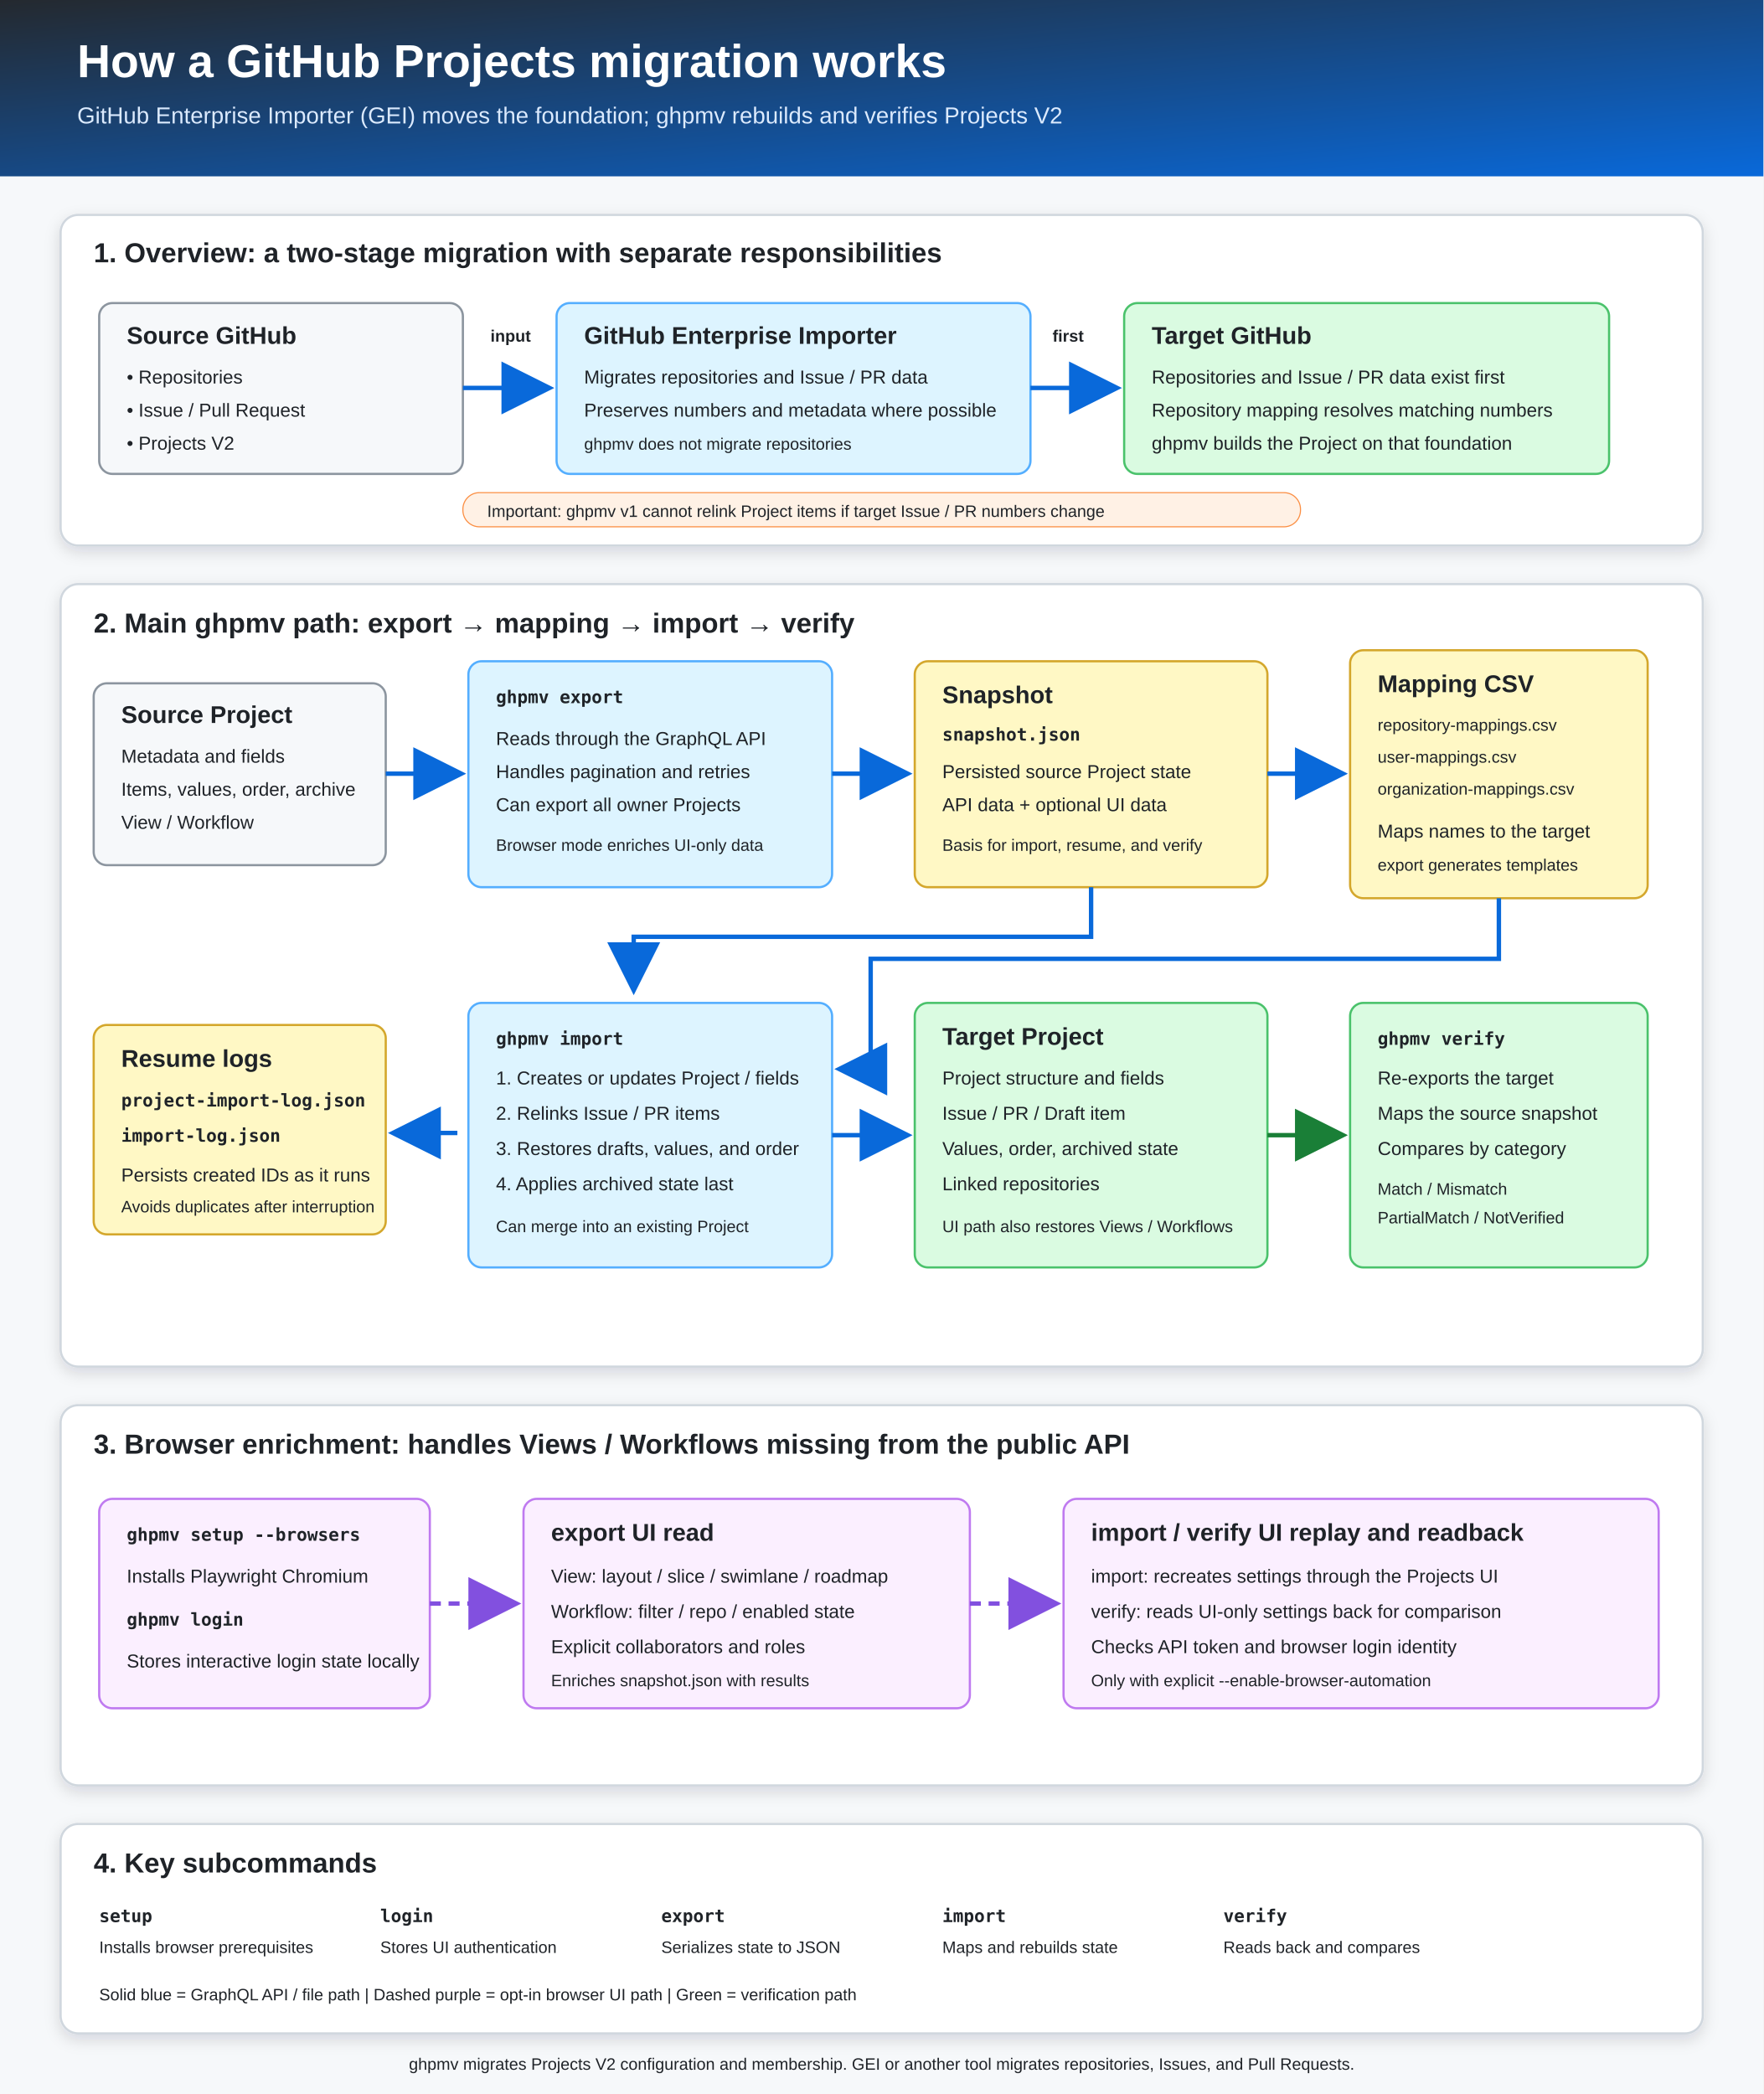
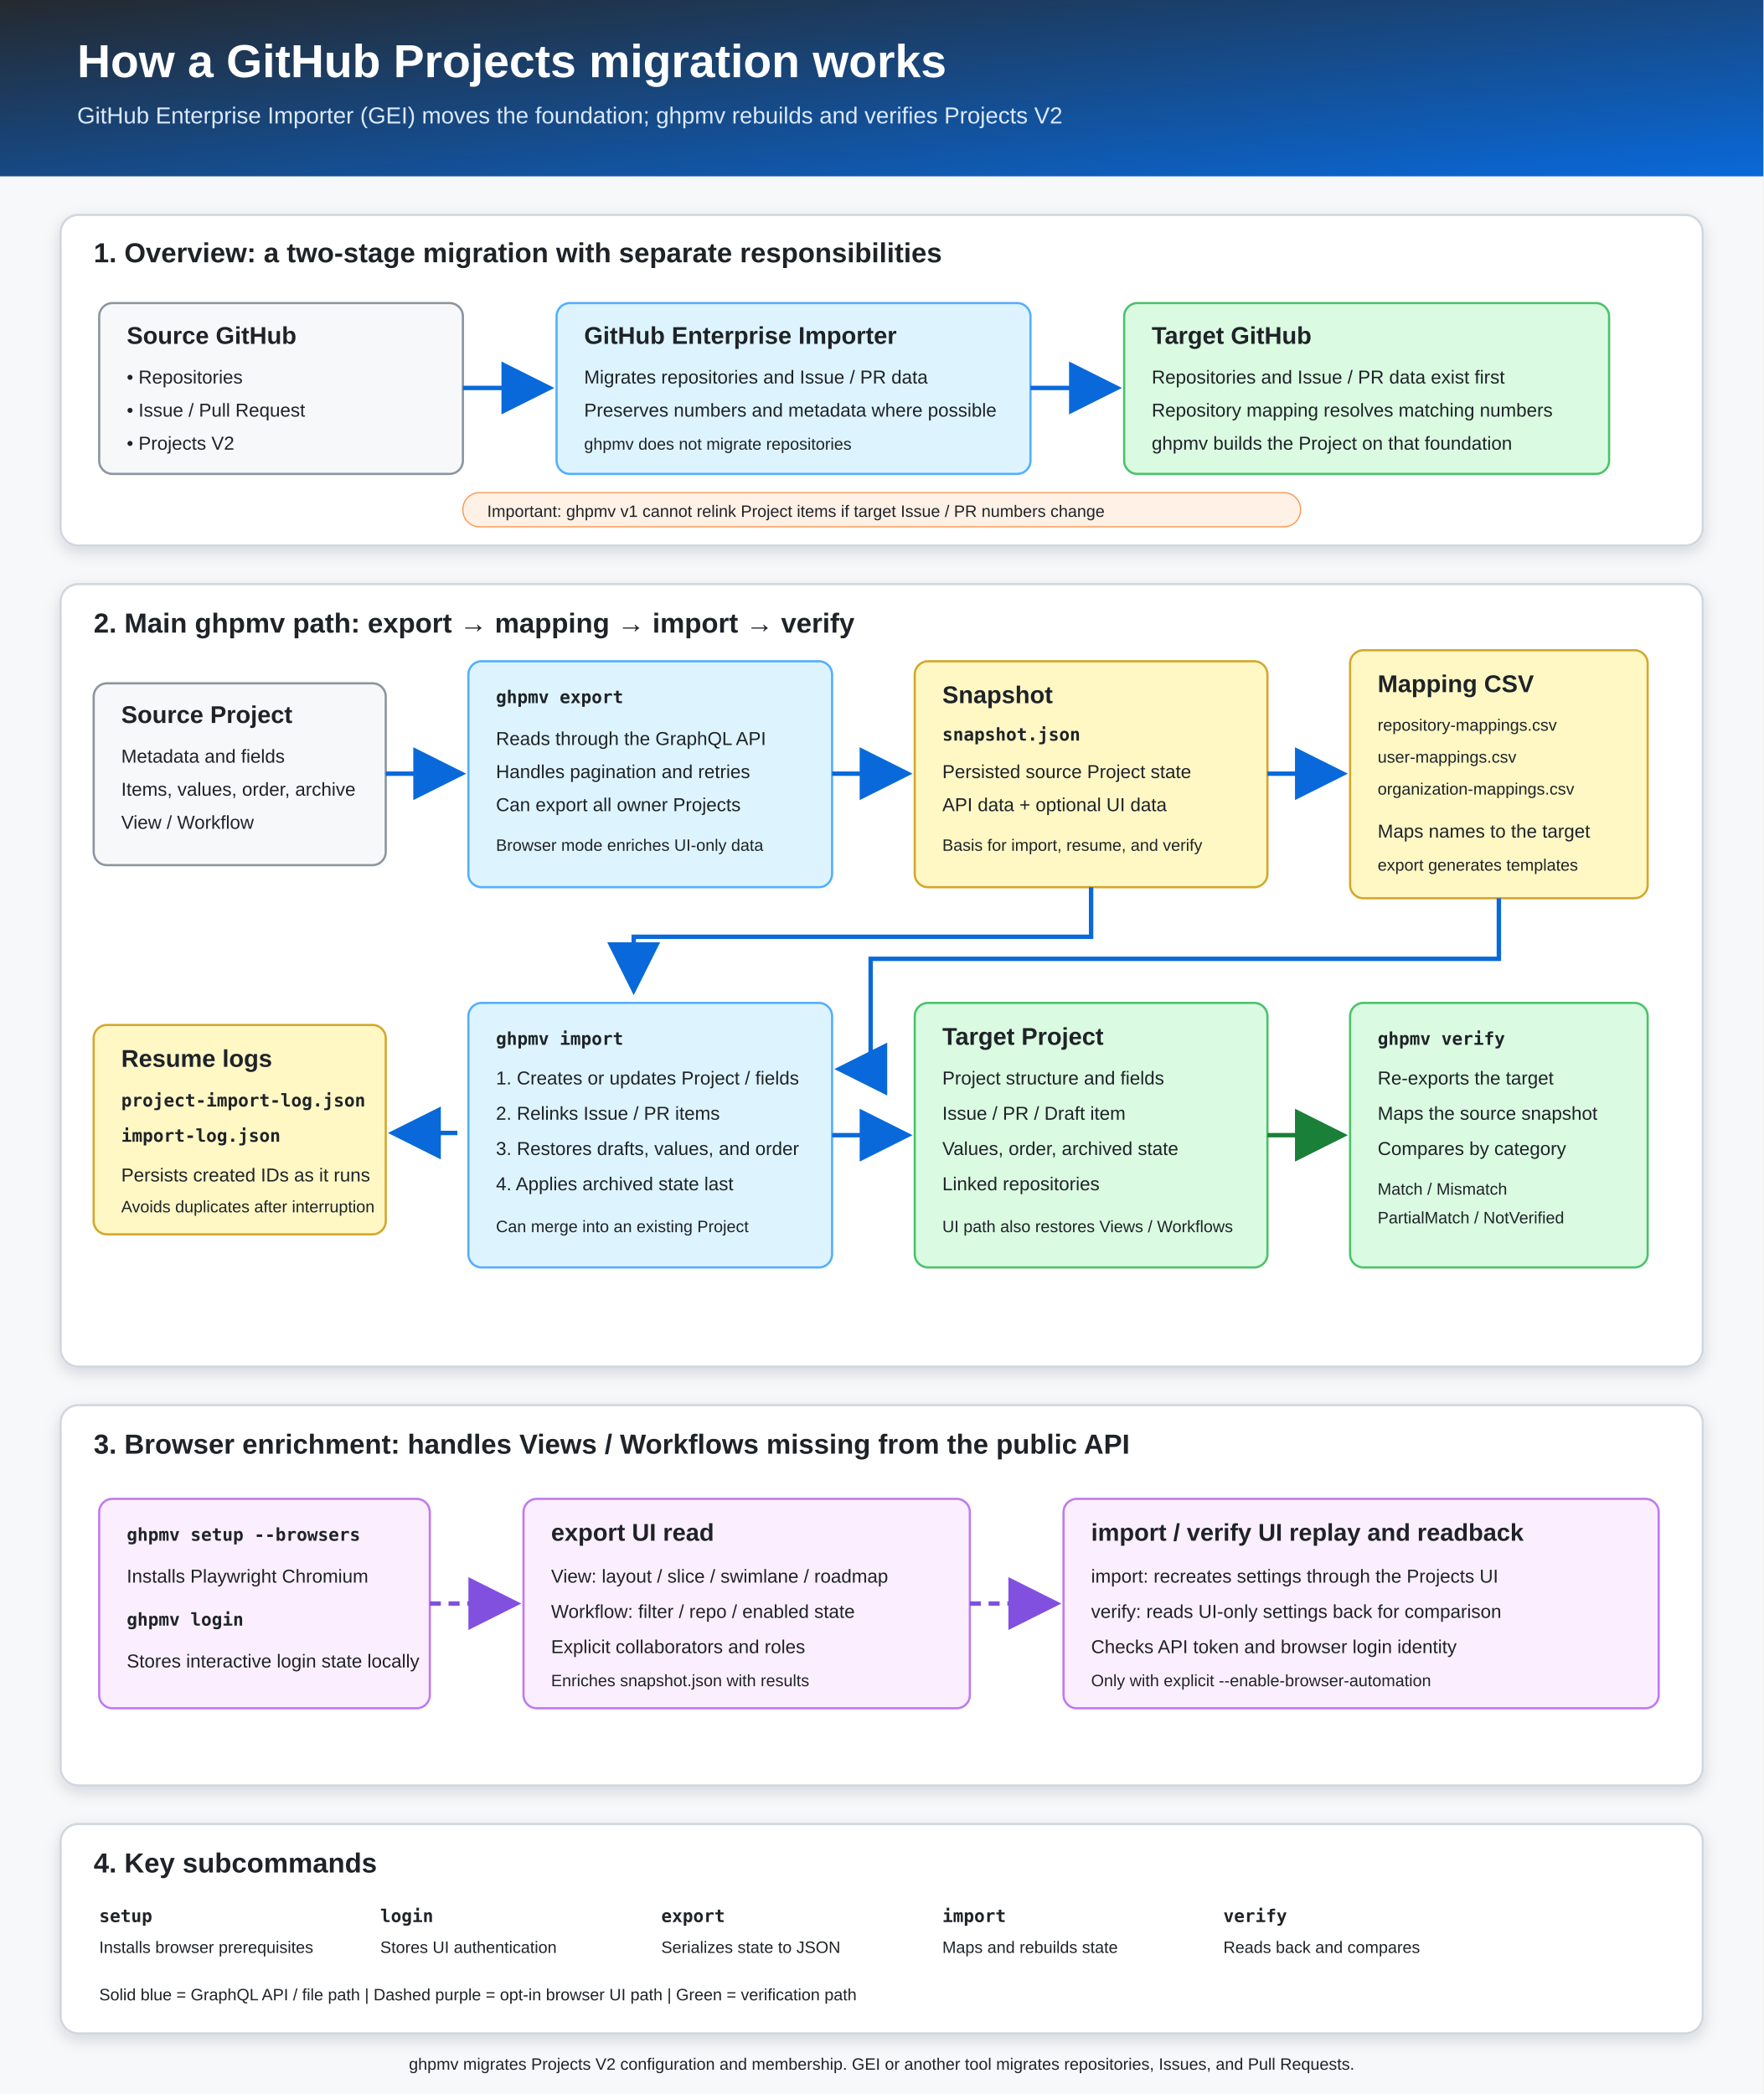
<svg xmlns="http://www.w3.org/2000/svg" width="1600" height="1900" viewBox="0 0 1600 1900" role="img" aria-labelledby="title desc">
  <defs>
    <linearGradient id="header" x1="0" y1="0" x2="1" y2="1">
      <stop offset="0" stop-color="#24292f" />
      <stop offset="1" stop-color="#0969da" />
    </linearGradient>
    <filter id="shadow" x="-10%" y="-10%" width="120%" height="130%">
      <feDropShadow dx="0" dy="5" stdDeviation="7" flood-color="#1f2328" flood-opacity=".14" />
    </filter>
    <marker id="arrow-blue" markerWidth="12" markerHeight="12" refX="10" refY="6" orient="auto">
      <path d="M0,0 L12,6 L0,12 Z" fill="#0969da" />
    </marker>
    <marker id="arrow-purple" markerWidth="12" markerHeight="12" refX="10" refY="6" orient="auto">
      <path d="M0,0 L12,6 L0,12 Z" fill="#8250df" />
    </marker>
    <marker id="arrow-green" markerWidth="12" markerHeight="12" refX="10" refY="6" orient="auto">
      <path d="M0,0 L12,6 L0,12 Z" fill="#1a7f37" />
    </marker>
    <style>
      text { font-family: "Segoe UI", "Helvetica Neue", Arial, sans-serif; fill: #1f2328; }
      .title { font-size: 42px; font-weight: 700; fill: #fff; }
      .subtitle { font-size: 21px; fill: #dbeafe; }
      .section { font-size: 25px; font-weight: 700; }
      .box-title { font-size: 22px; font-weight: 700; }
      .body { font-size: 17px; }
      .small { font-size: 15px; }
      .code { font-family: "Cascadia Mono", "Consolas", monospace; font-size: 16px; font-weight: 700; }
      .label { font-size: 15px; font-weight: 700; }
      .card { fill: #fff; stroke: #d0d7de; stroke-width: 2; rx: 16; filter: url(#shadow); }
      .api { fill: #ddf4ff; stroke: #54aeff; stroke-width: 2; rx: 12; }
      .ui { fill: #fbefff; stroke: #bf7af0; stroke-width: 2; rx: 12; }
      .file { fill: #fff8c5; stroke: #d4a72c; stroke-width: 2; rx: 12; }
      .ok { fill: #dafbe1; stroke: #4ac26b; stroke-width: 2; rx: 12; }
      .muted { fill: #f6f8fa; stroke: #8c959f; stroke-width: 2; rx: 12; }
      .flow { fill: none; stroke: #0969da; stroke-width: 4; marker-end: url(#arrow-blue); }
      .ui-flow { fill: none; stroke: #8250df; stroke-width: 4; stroke-dasharray: 10 7; marker-end: url(#arrow-purple); }
      .verify-flow { fill: none; stroke: #1a7f37; stroke-width: 4; marker-end: url(#arrow-green); }
    </style>
  </defs>
  <rect width="1600" height="1900" fill="#f6f8fa" />
  <rect width="1600" height="160" fill="url(#header)" />
  <text class="title" x="70" y="70">How a GitHub Projects migration works</text>
  <text class="subtitle" x="70" y="112">GitHub Enterprise Importer (GEI) moves the foundation; ghpmv rebuilds and verifies Projects V2</text>
  <rect class="card" x="55" y="195" width="1490" height="300" />
  <text class="section" x="85" y="238">1. Overview: a two-stage migration with separate responsibilities</text>
  <rect class="muted" x="90" y="275" width="330" height="155" />
  <text class="box-title" x="115" y="312">Source GitHub</text>
  <text class="body" x="115" y="348">• Repositories</text>
  <text class="body" x="115" y="378">• Issue / Pull Request</text>
  <text class="body" x="115" y="408">• Projects V2</text>
  <rect class="api" x="505" y="275" width="430" height="155" />
  <text class="box-title" x="530" y="312">GitHub Enterprise Importer</text>
  <text class="body" x="530" y="348">Migrates repositories and Issue / PR data</text>
  <text class="body" x="530" y="378">Preserves numbers and metadata where possible</text>
  <text class="small" x="530" y="408">ghpmv does not migrate repositories</text>
  <rect class="ok" x="1020" y="275" width="440" height="155" />
  <text class="box-title" x="1045" y="312">Target GitHub</text>
  <text class="body" x="1045" y="348">Repositories and Issue / PR data exist first</text>
  <text class="body" x="1045" y="378">Repository mapping resolves matching numbers</text>
  <text class="body" x="1045" y="408">ghpmv builds the Project on that foundation</text>
  <path class="flow" d="M420 352 H495" />
  <path class="flow" d="M935 352 H1010" />
-   <text class="label" x="445" y="310">input</text>
-   <text class="label" x="955" y="310">first</text>
  <rect x="420" y="447" width="760" height="31" rx="15" fill="#fff1e5" stroke="#fb8f44" />
  <text class="small" x="442" y="469">Important: ghpmv v1 cannot relink Project items if target Issue / PR numbers change</text>
  <rect class="card" x="55" y="530" width="1490" height="710" />
  <text class="section" x="85" y="574">2. Main ghpmv path: export → mapping → import → verify</text>
  <rect class="muted" x="85" y="620" width="265" height="165" />
  <text class="box-title" x="110" y="656">Source Project</text>
  <text class="body" x="110" y="692">Metadata and fields</text>
  <text class="body" x="110" y="722">Items, values, order, archive</text>
  <text class="body" x="110" y="752">View / Workflow</text>
  <rect class="api" x="425" y="600" width="330" height="205" />
  <text class="code" x="450" y="638">ghpmv export</text>
  <text class="body" x="450" y="676">Reads through the GraphQL API</text>
  <text class="body" x="450" y="706">Handles pagination and retries</text>
  <text class="body" x="450" y="736">Can export all owner Projects</text>
  <text class="small" x="450" y="772">Browser mode enriches UI-only data</text>
  <path class="flow" d="M350 702 H415" />
  <rect class="file" x="830" y="600" width="320" height="205" />
  <text class="box-title" x="855" y="638">Snapshot</text>
  <text class="code" x="855" y="672">snapshot.json</text>
  <text class="body" x="855" y="706">Persisted source Project state</text>
  <text class="body" x="855" y="736">API data + optional UI data</text>
  <text class="small" x="855" y="772">Basis for import, resume, and verify</text>
  <path class="flow" d="M755 702 H820" />
  <rect class="file" x="1225" y="590" width="270" height="225" />
  <text class="box-title" x="1250" y="628">Mapping CSV</text>
  <text class="small" x="1250" y="663">repository-mappings.csv</text>
  <text class="small" x="1250" y="692">user-mappings.csv</text>
  <text class="small" x="1250" y="721">organization-mappings.csv</text>
  <text class="body" x="1250" y="760">Maps names to the target</text>
  <text class="small" x="1250" y="790">export generates templates</text>
  <path class="flow" d="M1150 702 H1215" />
  <rect class="api" x="425" y="910" width="330" height="240" />
  <text class="code" x="450" y="948">ghpmv import</text>
  <text class="body" x="450" y="984">1. Creates or updates Project / fields</text>
  <text class="body" x="450" y="1016">2. Relinks Issue / PR items</text>
  <text class="body" x="450" y="1048">3. Restores drafts, values, and order</text>
  <text class="body" x="450" y="1080">4. Applies archived state last</text>
  <text class="small" x="450" y="1118">Can merge into an existing Project</text>
  <path class="flow" d="M990 805 V850 H575 V895" />
  <path class="flow" d="M1360 815 V870 H790 V970 H765" />
  <rect class="file" x="85" y="930" width="265" height="190" />
  <text class="box-title" x="110" y="968">Resume logs</text>
  <text class="code" x="110" y="1004">project-import-log.json</text>
  <text class="code" x="110" y="1036">import-log.json</text>
  <text class="body" x="110" y="1072">Persists created IDs as it runs</text>
  <text class="small" x="110" y="1100">Avoids duplicates after interruption</text>
  <path class="flow" d="M415 1028 H360" />
  <rect class="ok" x="830" y="910" width="320" height="240" />
  <text class="box-title" x="855" y="948">Target Project</text>
  <text class="body" x="855" y="984">Project structure and fields</text>
  <text class="body" x="855" y="1016">Issue / PR / Draft item</text>
  <text class="body" x="855" y="1048">Values, order, archived state</text>
  <text class="body" x="855" y="1080">Linked repositories</text>
  <text class="small" x="855" y="1118">UI path also restores Views / Workflows</text>
  <path class="flow" d="M755 1030 H820" />
  <rect class="ok" x="1225" y="910" width="270" height="240" />
  <text class="code" x="1250" y="948">ghpmv verify</text>
  <text class="body" x="1250" y="984">Re-exports the target</text>
  <text class="body" x="1250" y="1016">Maps the source snapshot</text>
  <text class="body" x="1250" y="1048">Compares by category</text>
  <text class="small" x="1250" y="1084">Match / Mismatch</text>
  <text class="small" x="1250" y="1110">PartialMatch / NotVerified</text>
  <path class="verify-flow" d="M1150 1030 H1215" />
  <rect class="card" x="55" y="1275" width="1490" height="345" />
  <text class="section" x="85" y="1319">3. Browser enrichment: handles Views / Workflows missing from the public API</text>
  <rect class="ui" x="90" y="1360" width="300" height="190" />
  <text class="code" x="115" y="1398">ghpmv setup --browsers</text>
  <text class="body" x="115" y="1436">Installs Playwright Chromium</text>
  <text class="code" x="115" y="1475">ghpmv login</text>
  <text class="body" x="115" y="1513">Stores interactive login state locally</text>
  <rect class="ui" x="475" y="1360" width="405" height="190" />
  <text class="box-title" x="500" y="1398">export UI read</text>
  <text class="body" x="500" y="1436">View: layout / slice / swimlane / roadmap</text>
  <text class="body" x="500" y="1468">Workflow: filter / repo / enabled state</text>
  <text class="body" x="500" y="1500">Explicit collaborators and roles</text>
  <text class="small" x="500" y="1530">Enriches snapshot.json with results</text>
  <rect class="ui" x="965" y="1360" width="540" height="190" />
  <text class="box-title" x="990" y="1398">import / verify UI replay and readback</text>
  <text class="body" x="990" y="1436">import: recreates settings through the Projects UI</text>
  <text class="body" x="990" y="1468">verify: reads UI-only settings back for comparison</text>
  <text class="body" x="990" y="1500">Checks API token and browser login identity</text>
  <text class="small" x="990" y="1530">Only with explicit --enable-browser-automation</text>
  <path class="ui-flow" d="M390 1455 H465" />
  <path class="ui-flow" d="M880 1455 H955" />
  <rect class="card" x="55" y="1655" width="1490" height="190" />
  <text class="section" x="85" y="1699">4. Key subcommands</text>
  <text class="code" x="90" y="1744">setup</text>
  <text class="small" x="90" y="1772">Installs browser prerequisites</text>
  <text class="code" x="345" y="1744">login</text>
  <text class="small" x="345" y="1772">Stores UI authentication</text>
  <text class="code" x="600" y="1744">export</text>
  <text class="small" x="600" y="1772">Serializes state to JSON</text>
  <text class="code" x="855" y="1744">import</text>
  <text class="small" x="855" y="1772">Maps and rebuilds state</text>
  <text class="code" x="1110" y="1744">verify</text>
  <text class="small" x="1110" y="1772">Reads back and compares</text>
  <text class="small" x="90" y="1815">Solid blue = GraphQL API / file path | Dashed purple = opt-in browser UI path | Green = verification path</text>
  <text class="small" x="800" y="1878" text-anchor="middle" fill="#57606a">ghpmv migrates Projects V2 configuration and membership. GEI or another tool migrates repositories, Issues, and Pull Requests.</text>
</svg>
